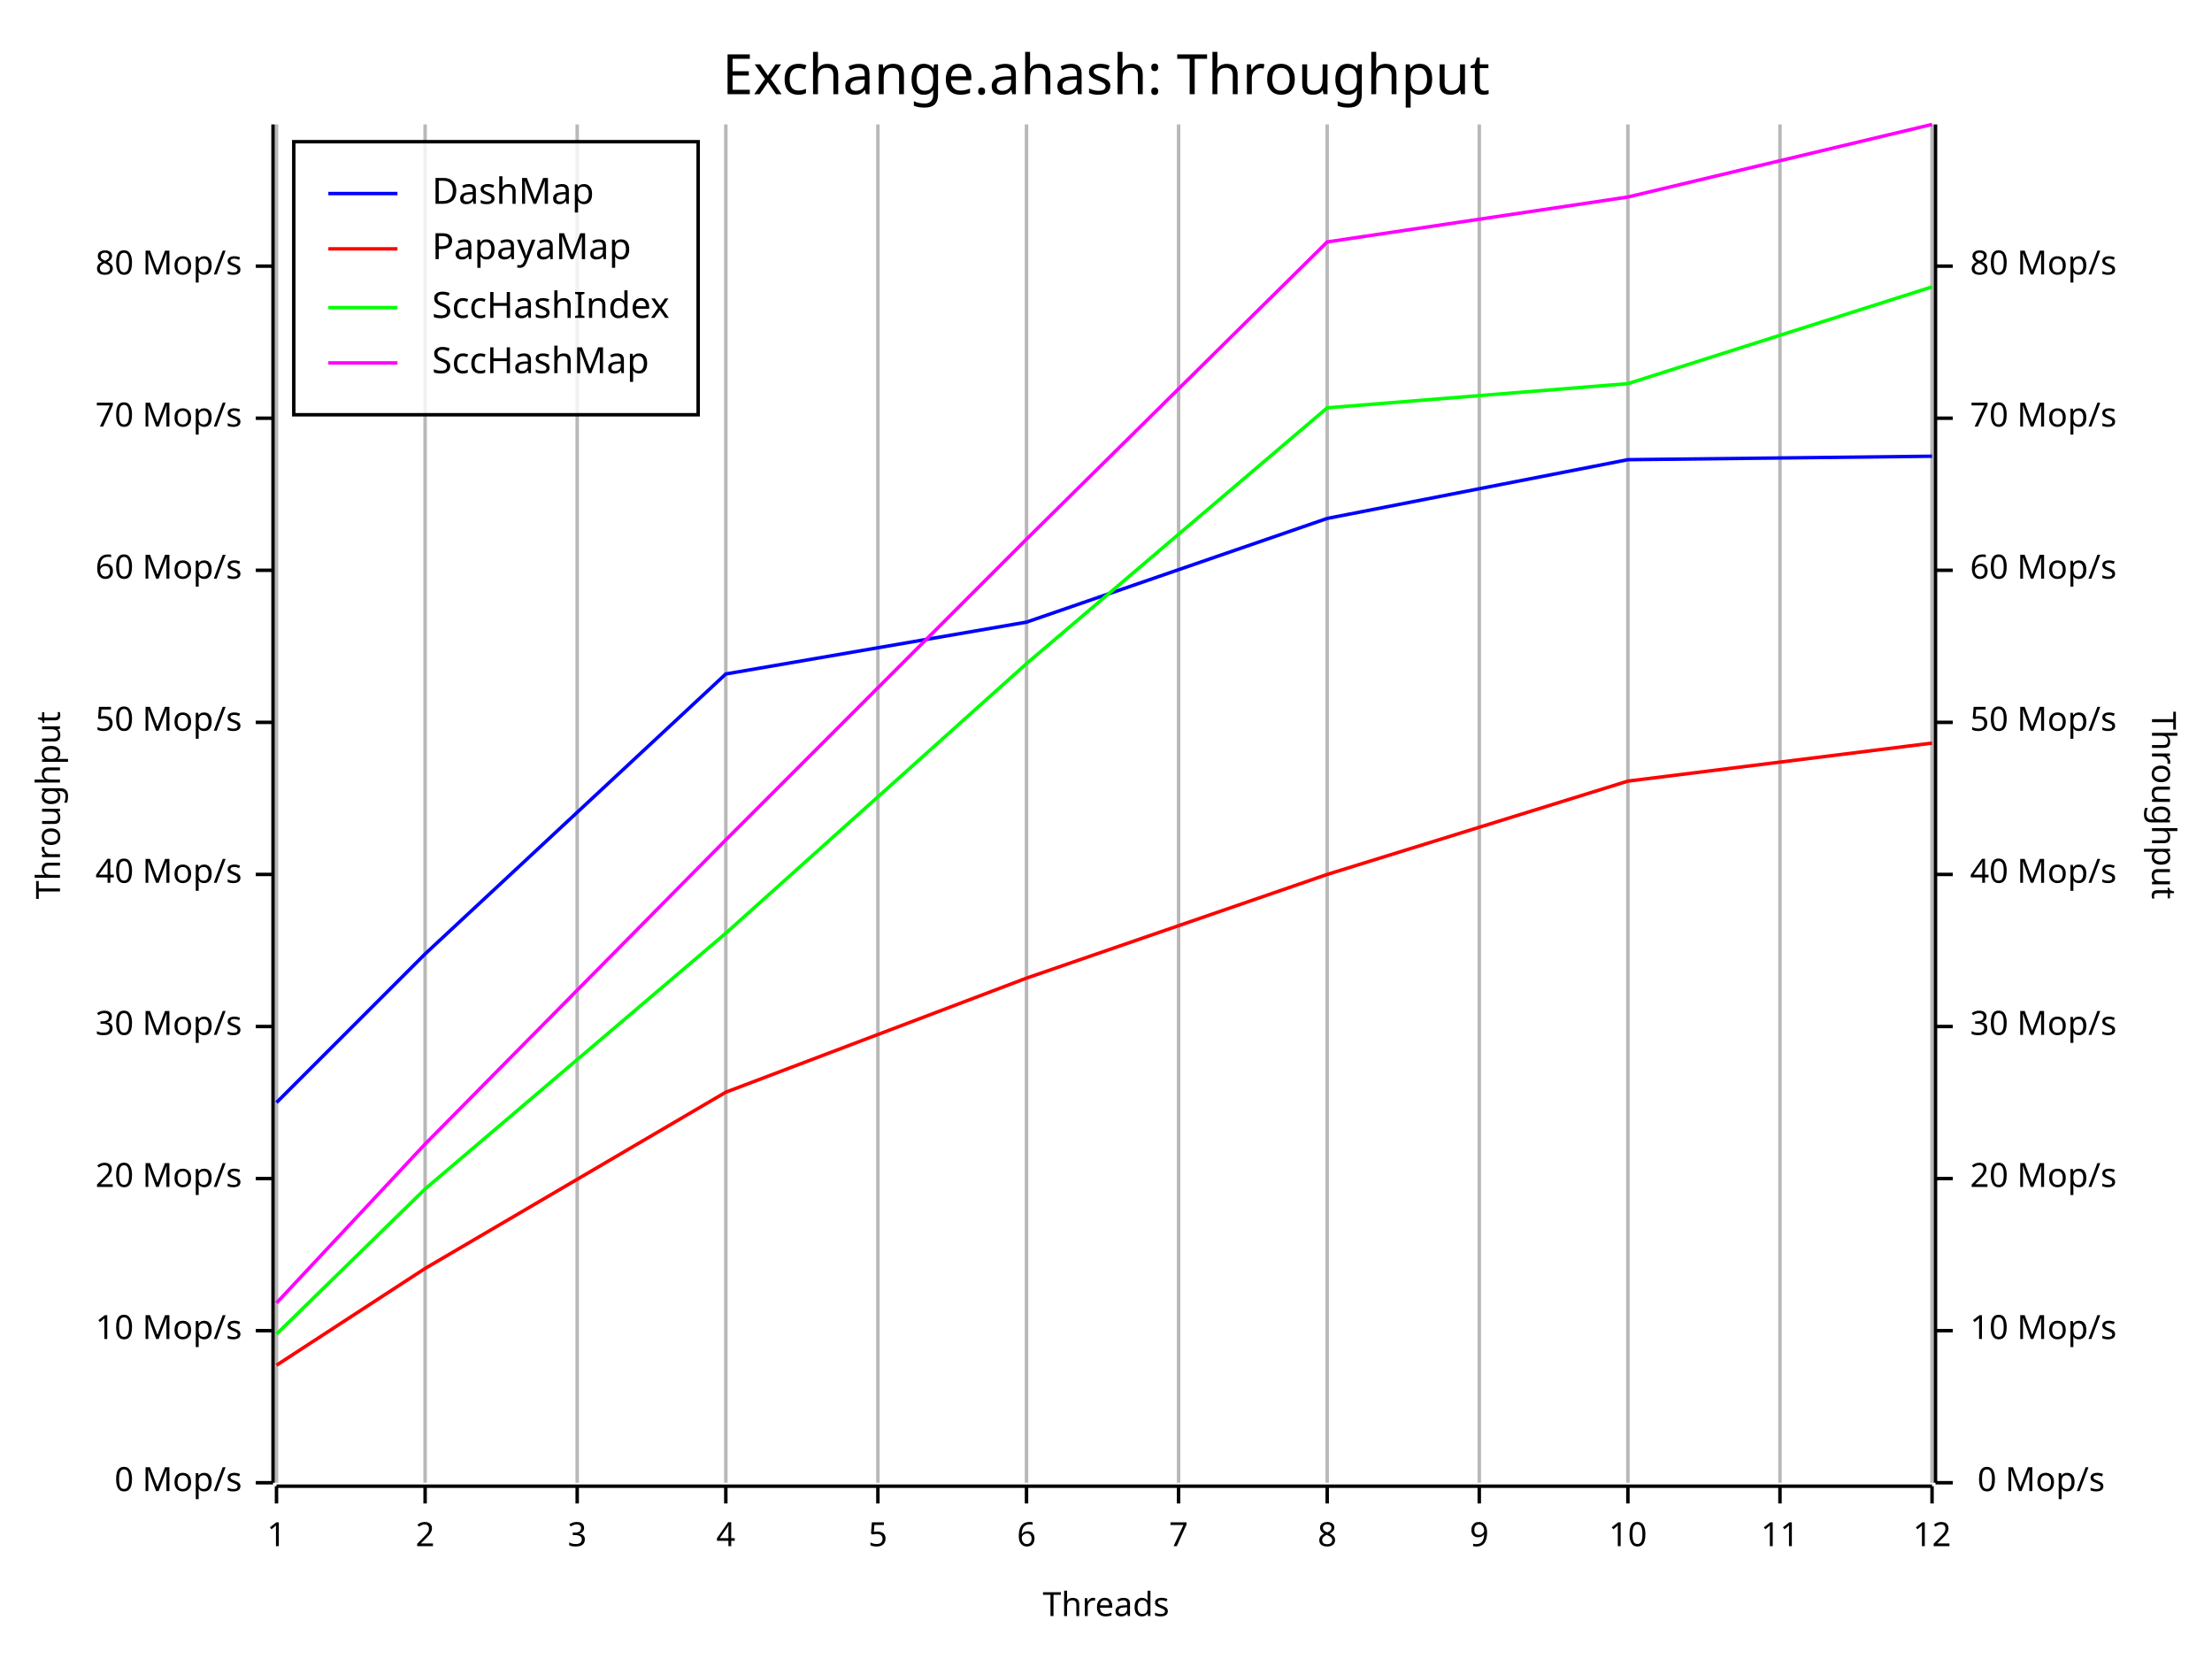
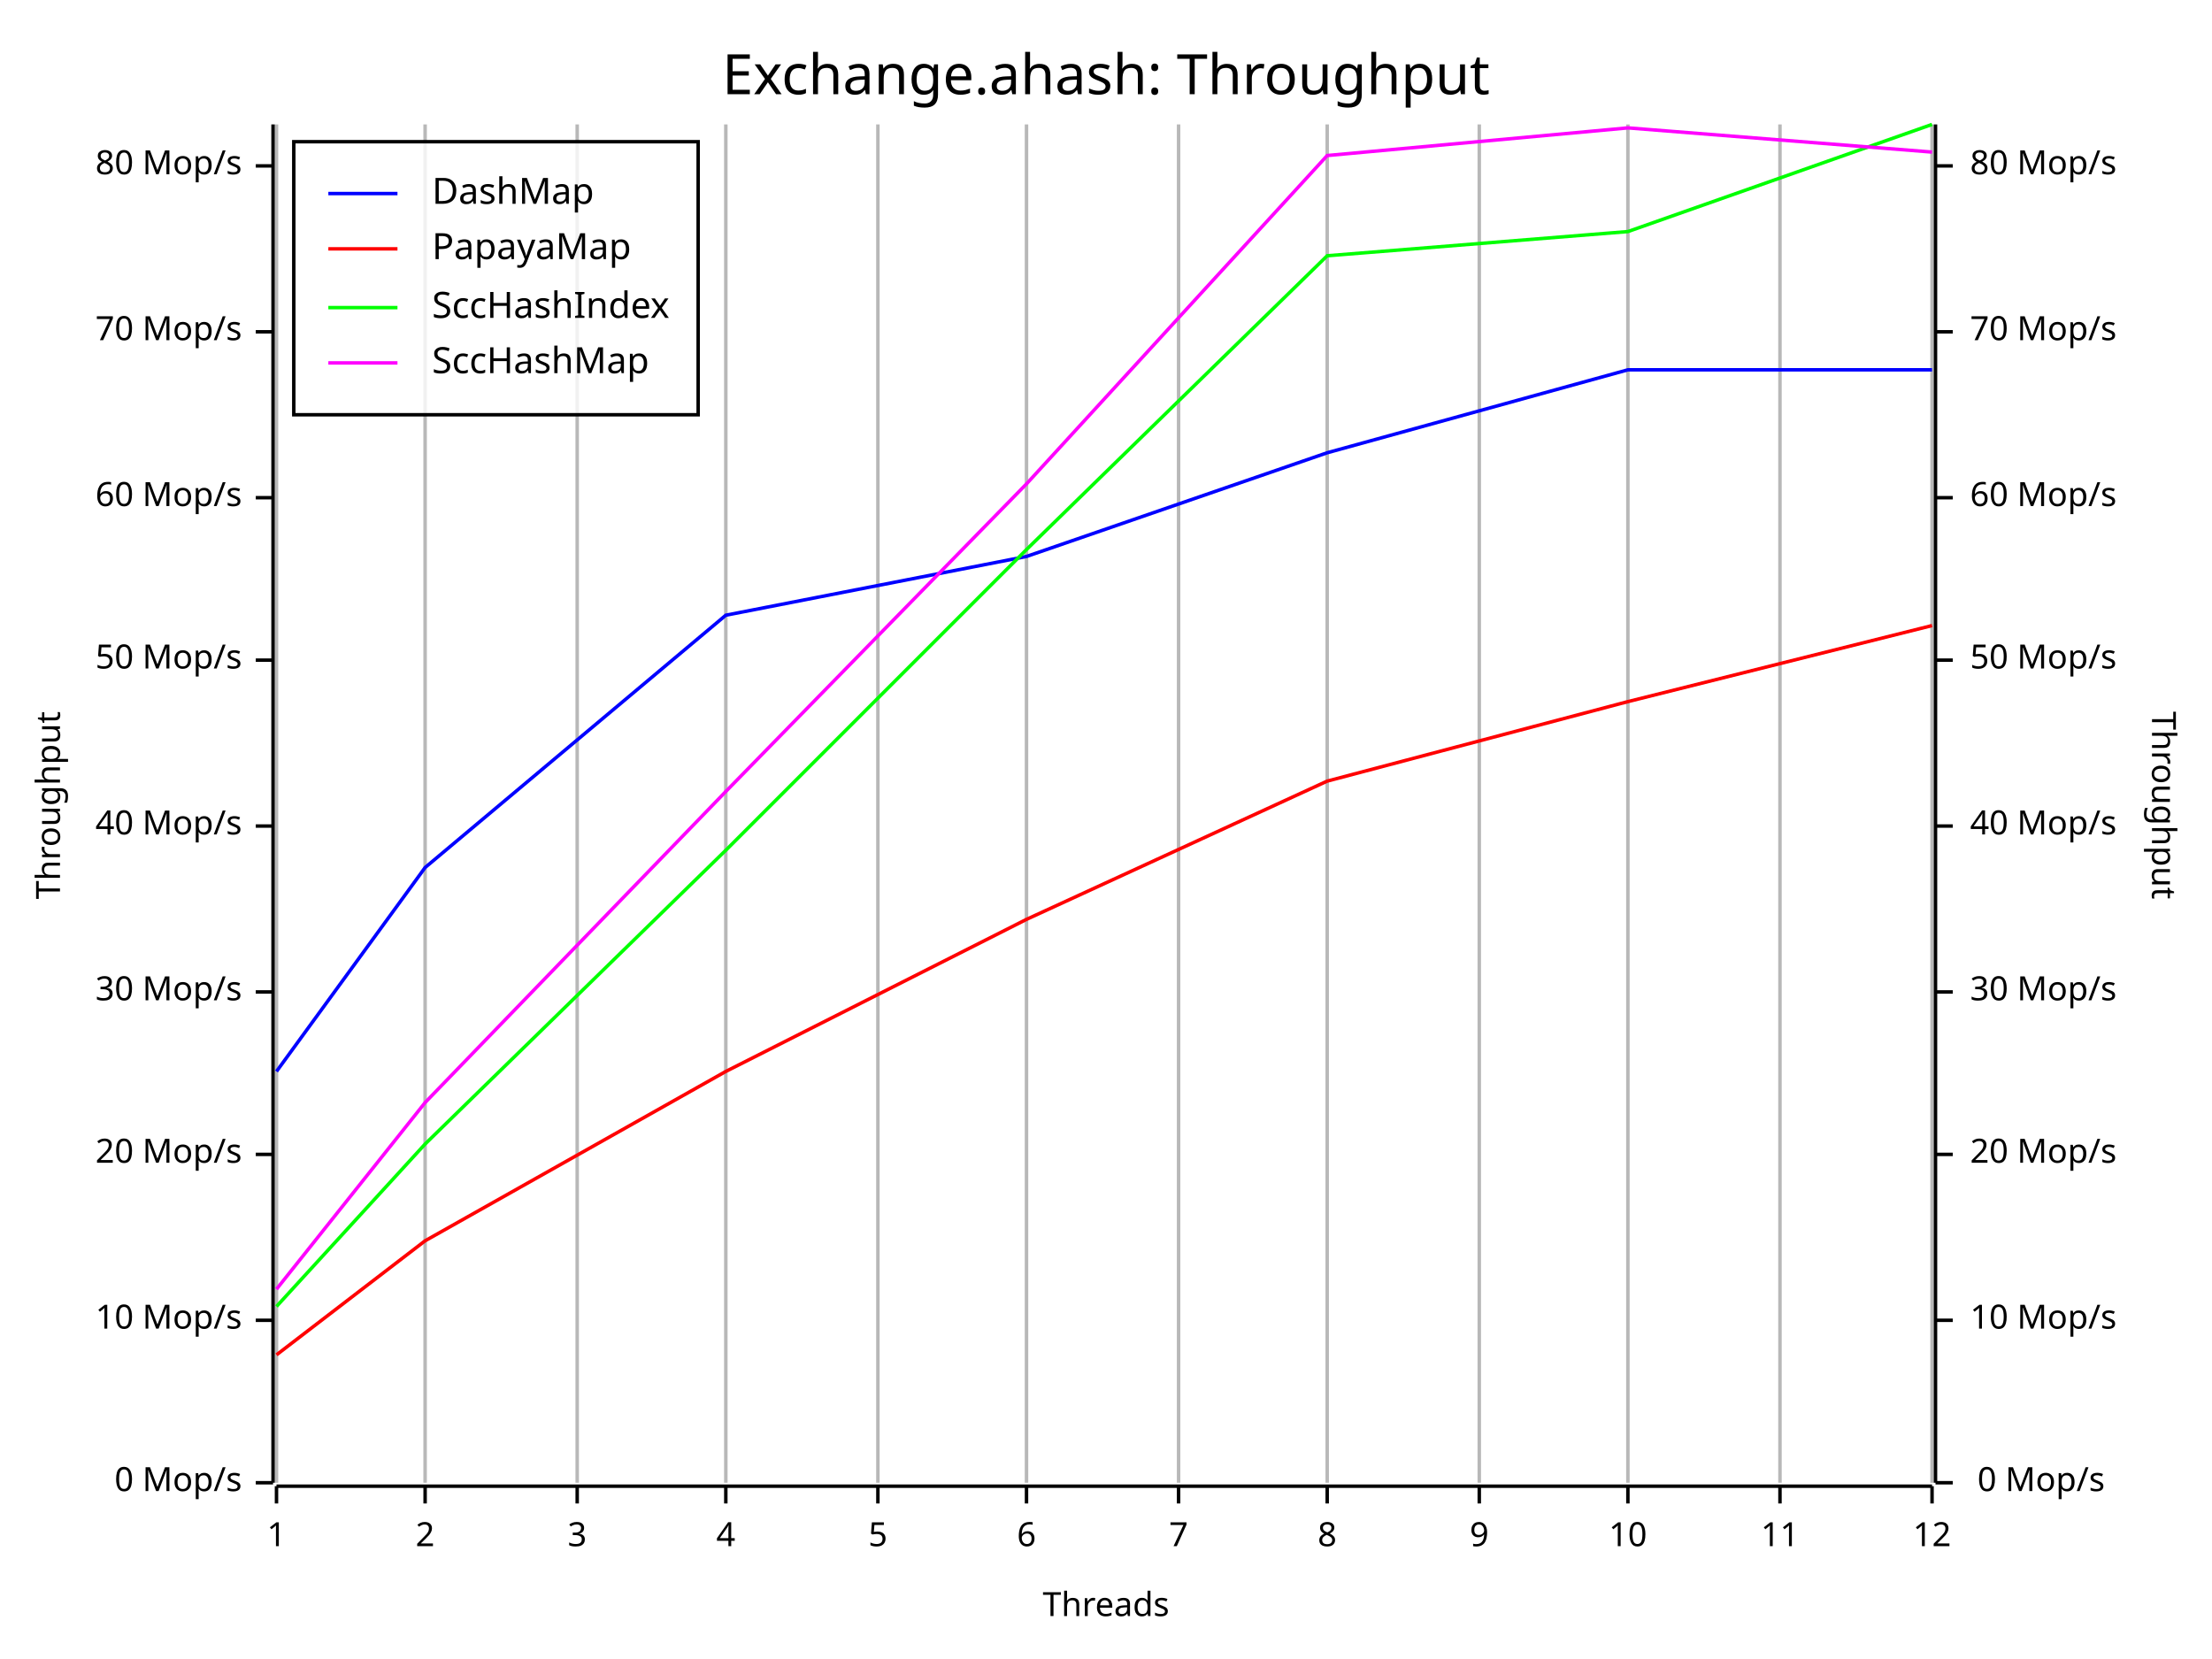
<svg xmlns="http://www.w3.org/2000/svg" width="640" height="480" viewBox="0 0 640 480">
  <rect x="0" y="0" width="640" height="480" opacity="1" fill="#FFFFFF" stroke="none" />
  <text x="320" y="15" dy="0.76em" text-anchor="middle" font-family="Fira Code" font-size="16.129" opacity="1" fill="#000000">
Exchange.ahash: Throughput
</text>
  <line opacity="0.1" stroke="#000000" stroke-width="1" x1="80" y1="429" x2="80" y2="36" />
  <line opacity="0.1" stroke="#000000" stroke-width="1" x1="123" y1="429" x2="123" y2="36" />
  <line opacity="0.1" stroke="#000000" stroke-width="1" x1="167" y1="429" x2="167" y2="36" />
  <line opacity="0.1" stroke="#000000" stroke-width="1" x1="210" y1="429" x2="210" y2="36" />
  <line opacity="0.1" stroke="#000000" stroke-width="1" x1="254" y1="429" x2="254" y2="36" />
  <line opacity="0.1" stroke="#000000" stroke-width="1" x1="297" y1="429" x2="297" y2="36" />
  <line opacity="0.1" stroke="#000000" stroke-width="1" x1="341" y1="429" x2="341" y2="36" />
  <line opacity="0.1" stroke="#000000" stroke-width="1" x1="384" y1="429" x2="384" y2="36" />
  <line opacity="0.1" stroke="#000000" stroke-width="1" x1="428" y1="429" x2="428" y2="36" />
  <line opacity="0.1" stroke="#000000" stroke-width="1" x1="471" y1="429" x2="471" y2="36" />
  <line opacity="0.1" stroke="#000000" stroke-width="1" x1="515" y1="429" x2="515" y2="36" />
  <line opacity="0.1" stroke="#000000" stroke-width="1" x1="559" y1="429" x2="559" y2="36" />
  <text x="10" y="233" dy="0.76em" text-anchor="middle" font-family="sans-serif" font-size="9.677" opacity="1" fill="#000000" transform="rotate(270, 10, 233)">
Throughput
</text>
  <text x="320" y="470" dy="-0.5ex" text-anchor="middle" font-family="sans-serif" font-size="9.677" opacity="1" fill="#000000">
Threads
</text>
  <text x="630" y="233" dy="0.76em" text-anchor="middle" font-family="sans-serif" font-size="9.677" opacity="1" fill="#000000" transform="rotate(90, 630, 233)">
Throughput
</text>
  <line opacity="0.2" stroke="#000000" stroke-width="1" x1="80" y1="429" x2="80" y2="36" />
  <line opacity="0.2" stroke="#000000" stroke-width="1" x1="123" y1="429" x2="123" y2="36" />
  <line opacity="0.2" stroke="#000000" stroke-width="1" x1="167" y1="429" x2="167" y2="36" />
  <line opacity="0.2" stroke="#000000" stroke-width="1" x1="210" y1="429" x2="210" y2="36" />
  <line opacity="0.2" stroke="#000000" stroke-width="1" x1="254" y1="429" x2="254" y2="36" />
  <line opacity="0.2" stroke="#000000" stroke-width="1" x1="297" y1="429" x2="297" y2="36" />
  <line opacity="0.2" stroke="#000000" stroke-width="1" x1="341" y1="429" x2="341" y2="36" />
  <line opacity="0.2" stroke="#000000" stroke-width="1" x1="384" y1="429" x2="384" y2="36" />
  <line opacity="0.2" stroke="#000000" stroke-width="1" x1="428" y1="429" x2="428" y2="36" />
  <line opacity="0.2" stroke="#000000" stroke-width="1" x1="471" y1="429" x2="471" y2="36" />
  <line opacity="0.2" stroke="#000000" stroke-width="1" x1="515" y1="429" x2="515" y2="36" />
  <line opacity="0.2" stroke="#000000" stroke-width="1" x1="559" y1="429" x2="559" y2="36" />
  <polyline fill="none" opacity="1" stroke="#000000" stroke-width="1" points="79,36 79,429 " />
  <text x="70" y="429" dy="0.5ex" text-anchor="end" font-family="sans-serif" font-size="9.677" opacity="1" fill="#000000">
0 Mop/s
</text>
  <polyline fill="none" opacity="1" stroke="#000000" stroke-width="1" points="74,429 79,429 " />
-   <text x="70" y="385" dy="0.5ex" text-anchor="end" font-family="sans-serif" font-size="9.677" opacity="1" fill="#000000">
+   <text x="70" y="382" dy="0.5ex" text-anchor="end" font-family="sans-serif" font-size="9.677" opacity="1" fill="#000000">
10 Mop/s
</text>
-   <polyline fill="none" opacity="1" stroke="#000000" stroke-width="1" points="74,385 79,385 " />
-   <text x="70" y="341" dy="0.5ex" text-anchor="end" font-family="sans-serif" font-size="9.677" opacity="1" fill="#000000">
+   <polyline fill="none" opacity="1" stroke="#000000" stroke-width="1" points="74,382 79,382 " />
+   <text x="70" y="334" dy="0.5ex" text-anchor="end" font-family="sans-serif" font-size="9.677" opacity="1" fill="#000000">
20 Mop/s
</text>
-   <polyline fill="none" opacity="1" stroke="#000000" stroke-width="1" points="74,341 79,341 " />
-   <text x="70" y="297" dy="0.5ex" text-anchor="end" font-family="sans-serif" font-size="9.677" opacity="1" fill="#000000">
+   <polyline fill="none" opacity="1" stroke="#000000" stroke-width="1" points="74,334 79,334 " />
+   <text x="70" y="287" dy="0.5ex" text-anchor="end" font-family="sans-serif" font-size="9.677" opacity="1" fill="#000000">
30 Mop/s
</text>
-   <polyline fill="none" opacity="1" stroke="#000000" stroke-width="1" points="74,297 79,297 " />
-   <text x="70" y="253" dy="0.5ex" text-anchor="end" font-family="sans-serif" font-size="9.677" opacity="1" fill="#000000">
+   <polyline fill="none" opacity="1" stroke="#000000" stroke-width="1" points="74,287 79,287 " />
+   <text x="70" y="239" dy="0.5ex" text-anchor="end" font-family="sans-serif" font-size="9.677" opacity="1" fill="#000000">
40 Mop/s
</text>
-   <polyline fill="none" opacity="1" stroke="#000000" stroke-width="1" points="74,253 79,253 " />
-   <text x="70" y="209" dy="0.5ex" text-anchor="end" font-family="sans-serif" font-size="9.677" opacity="1" fill="#000000">
+   <polyline fill="none" opacity="1" stroke="#000000" stroke-width="1" points="74,239 79,239 " />
+   <text x="70" y="191" dy="0.5ex" text-anchor="end" font-family="sans-serif" font-size="9.677" opacity="1" fill="#000000">
50 Mop/s
</text>
-   <polyline fill="none" opacity="1" stroke="#000000" stroke-width="1" points="74,209 79,209 " />
-   <text x="70" y="165" dy="0.5ex" text-anchor="end" font-family="sans-serif" font-size="9.677" opacity="1" fill="#000000">
+   <polyline fill="none" opacity="1" stroke="#000000" stroke-width="1" points="74,191 79,191 " />
+   <text x="70" y="144" dy="0.5ex" text-anchor="end" font-family="sans-serif" font-size="9.677" opacity="1" fill="#000000">
60 Mop/s
</text>
-   <polyline fill="none" opacity="1" stroke="#000000" stroke-width="1" points="74,165 79,165 " />
-   <text x="70" y="121" dy="0.5ex" text-anchor="end" font-family="sans-serif" font-size="9.677" opacity="1" fill="#000000">
+   <polyline fill="none" opacity="1" stroke="#000000" stroke-width="1" points="74,144 79,144 " />
+   <text x="70" y="96" dy="0.5ex" text-anchor="end" font-family="sans-serif" font-size="9.677" opacity="1" fill="#000000">
70 Mop/s
</text>
-   <polyline fill="none" opacity="1" stroke="#000000" stroke-width="1" points="74,121 79,121 " />
-   <text x="70" y="77" dy="0.5ex" text-anchor="end" font-family="sans-serif" font-size="9.677" opacity="1" fill="#000000">
+   <polyline fill="none" opacity="1" stroke="#000000" stroke-width="1" points="74,96 79,96 " />
+   <text x="70" y="48" dy="0.5ex" text-anchor="end" font-family="sans-serif" font-size="9.677" opacity="1" fill="#000000">
80 Mop/s
</text>
-   <polyline fill="none" opacity="1" stroke="#000000" stroke-width="1" points="74,77 79,77 " />
+   <polyline fill="none" opacity="1" stroke="#000000" stroke-width="1" points="74,48 79,48 " />
  <polyline fill="none" opacity="1" stroke="#000000" stroke-width="1" points="80,430 559,430 " />
  <text x="80" y="440" dy="0.76em" text-anchor="middle" font-family="sans-serif" font-size="9.677" opacity="1" fill="#000000">
1
</text>
  <polyline fill="none" opacity="1" stroke="#000000" stroke-width="1" points="80,430 80,435 " />
  <text x="123" y="440" dy="0.76em" text-anchor="middle" font-family="sans-serif" font-size="9.677" opacity="1" fill="#000000">
2
</text>
  <polyline fill="none" opacity="1" stroke="#000000" stroke-width="1" points="123,430 123,435 " />
  <text x="167" y="440" dy="0.76em" text-anchor="middle" font-family="sans-serif" font-size="9.677" opacity="1" fill="#000000">
3
</text>
  <polyline fill="none" opacity="1" stroke="#000000" stroke-width="1" points="167,430 167,435 " />
  <text x="210" y="440" dy="0.76em" text-anchor="middle" font-family="sans-serif" font-size="9.677" opacity="1" fill="#000000">
4
</text>
  <polyline fill="none" opacity="1" stroke="#000000" stroke-width="1" points="210,430 210,435 " />
  <text x="254" y="440" dy="0.76em" text-anchor="middle" font-family="sans-serif" font-size="9.677" opacity="1" fill="#000000">
5
</text>
  <polyline fill="none" opacity="1" stroke="#000000" stroke-width="1" points="254,430 254,435 " />
  <text x="297" y="440" dy="0.76em" text-anchor="middle" font-family="sans-serif" font-size="9.677" opacity="1" fill="#000000">
6
</text>
  <polyline fill="none" opacity="1" stroke="#000000" stroke-width="1" points="297,430 297,435 " />
  <text x="341" y="440" dy="0.76em" text-anchor="middle" font-family="sans-serif" font-size="9.677" opacity="1" fill="#000000">
7
</text>
  <polyline fill="none" opacity="1" stroke="#000000" stroke-width="1" points="341,430 341,435 " />
  <text x="384" y="440" dy="0.76em" text-anchor="middle" font-family="sans-serif" font-size="9.677" opacity="1" fill="#000000">
8
</text>
  <polyline fill="none" opacity="1" stroke="#000000" stroke-width="1" points="384,430 384,435 " />
  <text x="428" y="440" dy="0.76em" text-anchor="middle" font-family="sans-serif" font-size="9.677" opacity="1" fill="#000000">
9
</text>
  <polyline fill="none" opacity="1" stroke="#000000" stroke-width="1" points="428,430 428,435 " />
  <text x="471" y="440" dy="0.76em" text-anchor="middle" font-family="sans-serif" font-size="9.677" opacity="1" fill="#000000">
10
</text>
  <polyline fill="none" opacity="1" stroke="#000000" stroke-width="1" points="471,430 471,435 " />
  <text x="515" y="440" dy="0.76em" text-anchor="middle" font-family="sans-serif" font-size="9.677" opacity="1" fill="#000000">
11
</text>
  <polyline fill="none" opacity="1" stroke="#000000" stroke-width="1" points="515,430 515,435 " />
  <text x="559" y="440" dy="0.76em" text-anchor="middle" font-family="sans-serif" font-size="9.677" opacity="1" fill="#000000">
12
</text>
  <polyline fill="none" opacity="1" stroke="#000000" stroke-width="1" points="559,430 559,435 " />
  <polyline fill="none" opacity="1" stroke="#000000" stroke-width="1" points="560,36 560,429 " />
  <text x="609" y="429" dy="0.5ex" text-anchor="end" font-family="sans-serif" font-size="9.677" opacity="1" fill="#000000">
0 Mop/s
</text>
  <polyline fill="none" opacity="1" stroke="#000000" stroke-width="1" points="560,429 565,429 " />
-   <text x="570" y="385" dy="0.5ex" text-anchor="start" font-family="sans-serif" font-size="9.677" opacity="1" fill="#000000">
+   <text x="570" y="382" dy="0.5ex" text-anchor="start" font-family="sans-serif" font-size="9.677" opacity="1" fill="#000000">
10 Mop/s
</text>
-   <polyline fill="none" opacity="1" stroke="#000000" stroke-width="1" points="560,385 565,385 " />
-   <text x="570" y="341" dy="0.5ex" text-anchor="start" font-family="sans-serif" font-size="9.677" opacity="1" fill="#000000">
+   <polyline fill="none" opacity="1" stroke="#000000" stroke-width="1" points="560,382 565,382 " />
+   <text x="570" y="334" dy="0.5ex" text-anchor="start" font-family="sans-serif" font-size="9.677" opacity="1" fill="#000000">
20 Mop/s
</text>
-   <polyline fill="none" opacity="1" stroke="#000000" stroke-width="1" points="560,341 565,341 " />
-   <text x="570" y="297" dy="0.5ex" text-anchor="start" font-family="sans-serif" font-size="9.677" opacity="1" fill="#000000">
+   <polyline fill="none" opacity="1" stroke="#000000" stroke-width="1" points="560,334 565,334 " />
+   <text x="570" y="287" dy="0.5ex" text-anchor="start" font-family="sans-serif" font-size="9.677" opacity="1" fill="#000000">
30 Mop/s
</text>
-   <polyline fill="none" opacity="1" stroke="#000000" stroke-width="1" points="560,297 565,297 " />
-   <text x="570" y="253" dy="0.5ex" text-anchor="start" font-family="sans-serif" font-size="9.677" opacity="1" fill="#000000">
+   <polyline fill="none" opacity="1" stroke="#000000" stroke-width="1" points="560,287 565,287 " />
+   <text x="570" y="239" dy="0.5ex" text-anchor="start" font-family="sans-serif" font-size="9.677" opacity="1" fill="#000000">
40 Mop/s
</text>
-   <polyline fill="none" opacity="1" stroke="#000000" stroke-width="1" points="560,253 565,253 " />
-   <text x="570" y="209" dy="0.5ex" text-anchor="start" font-family="sans-serif" font-size="9.677" opacity="1" fill="#000000">
+   <polyline fill="none" opacity="1" stroke="#000000" stroke-width="1" points="560,239 565,239 " />
+   <text x="570" y="191" dy="0.5ex" text-anchor="start" font-family="sans-serif" font-size="9.677" opacity="1" fill="#000000">
50 Mop/s
</text>
-   <polyline fill="none" opacity="1" stroke="#000000" stroke-width="1" points="560,209 565,209 " />
-   <text x="570" y="165" dy="0.5ex" text-anchor="start" font-family="sans-serif" font-size="9.677" opacity="1" fill="#000000">
+   <polyline fill="none" opacity="1" stroke="#000000" stroke-width="1" points="560,191 565,191 " />
+   <text x="570" y="144" dy="0.5ex" text-anchor="start" font-family="sans-serif" font-size="9.677" opacity="1" fill="#000000">
60 Mop/s
</text>
-   <polyline fill="none" opacity="1" stroke="#000000" stroke-width="1" points="560,165 565,165 " />
-   <text x="570" y="121" dy="0.5ex" text-anchor="start" font-family="sans-serif" font-size="9.677" opacity="1" fill="#000000">
+   <polyline fill="none" opacity="1" stroke="#000000" stroke-width="1" points="560,144 565,144 " />
+   <text x="570" y="96" dy="0.5ex" text-anchor="start" font-family="sans-serif" font-size="9.677" opacity="1" fill="#000000">
70 Mop/s
</text>
-   <polyline fill="none" opacity="1" stroke="#000000" stroke-width="1" points="560,121 565,121 " />
-   <text x="570" y="77" dy="0.5ex" text-anchor="start" font-family="sans-serif" font-size="9.677" opacity="1" fill="#000000">
+   <polyline fill="none" opacity="1" stroke="#000000" stroke-width="1" points="560,96 565,96 " />
+   <text x="570" y="48" dy="0.5ex" text-anchor="start" font-family="sans-serif" font-size="9.677" opacity="1" fill="#000000">
80 Mop/s
</text>
-   <polyline fill="none" opacity="1" stroke="#000000" stroke-width="1" points="560,77 565,77 " />
-   <polyline fill="none" opacity="1" stroke="#0000FF" stroke-width="1" points="80,319 123,276 210,195 297,180 384,150 471,133 559,132 " />
-   <polyline fill="none" opacity="1" stroke="#FF0000" stroke-width="1" points="80,395 123,367 210,316 297,283 384,253 471,226 559,215 " />
-   <polyline fill="none" opacity="1" stroke="#00FF00" stroke-width="1" points="80,386 123,344 210,270 297,192 384,118 471,111 559,83 " />
-   <polyline fill="none" opacity="1" stroke="#FF00FF" stroke-width="1" points="80,377 123,331 210,243 297,156 384,70 471,57 559,36 " />
+   <polyline fill="none" opacity="1" stroke="#000000" stroke-width="1" points="560,48 565,48 " />
+   <polyline fill="none" opacity="1" stroke="#0000FF" stroke-width="1" points="80,310 123,251 210,178 297,161 384,131 471,107 559,107 " />
+   <polyline fill="none" opacity="1" stroke="#FF0000" stroke-width="1" points="80,392 123,359 210,310 297,266 384,226 471,203 559,181 " />
+   <polyline fill="none" opacity="1" stroke="#00FF00" stroke-width="1" points="80,378 123,331 210,246 297,159 384,74 471,67 559,36 " />
+   <polyline fill="none" opacity="1" stroke="#FF00FF" stroke-width="1" points="80,373 123,319 210,229 297,140 384,45 471,37 559,44 " />
  <rect x="85" y="41" width="117" height="79" opacity="0.8" fill="#FFFFFF" stroke="none" />
  <rect x="85" y="41" width="117" height="79" opacity="1" fill="none" stroke="#000000" />
  <text x="125" y="51" dy="0.76em" text-anchor="start" font-family="Fira Code" font-size="10.484" opacity="1" fill="#000000">
DashMap
</text>
  <text x="125" y="67" dy="0.76em" text-anchor="start" font-family="Fira Code" font-size="10.484" opacity="1" fill="#000000">
PapayaMap
</text>
  <text x="125" y="84" dy="0.76em" text-anchor="start" font-family="Fira Code" font-size="10.484" opacity="1" fill="#000000">
SccHashIndex
</text>
  <text x="125" y="100" dy="0.76em" text-anchor="start" font-family="Fira Code" font-size="10.484" opacity="1" fill="#000000">
SccHashMap
</text>
  <polyline fill="none" opacity="1" stroke="#0000FF" stroke-width="1" points="95,56 115,56 " />
  <polyline fill="none" opacity="1" stroke="#FF0000" stroke-width="1" points="95,72 115,72 " />
  <polyline fill="none" opacity="1" stroke="#00FF00" stroke-width="1" points="95,89 115,89 " />
  <polyline fill="none" opacity="1" stroke="#FF00FF" stroke-width="1" points="95,105 115,105 " />
</svg>
